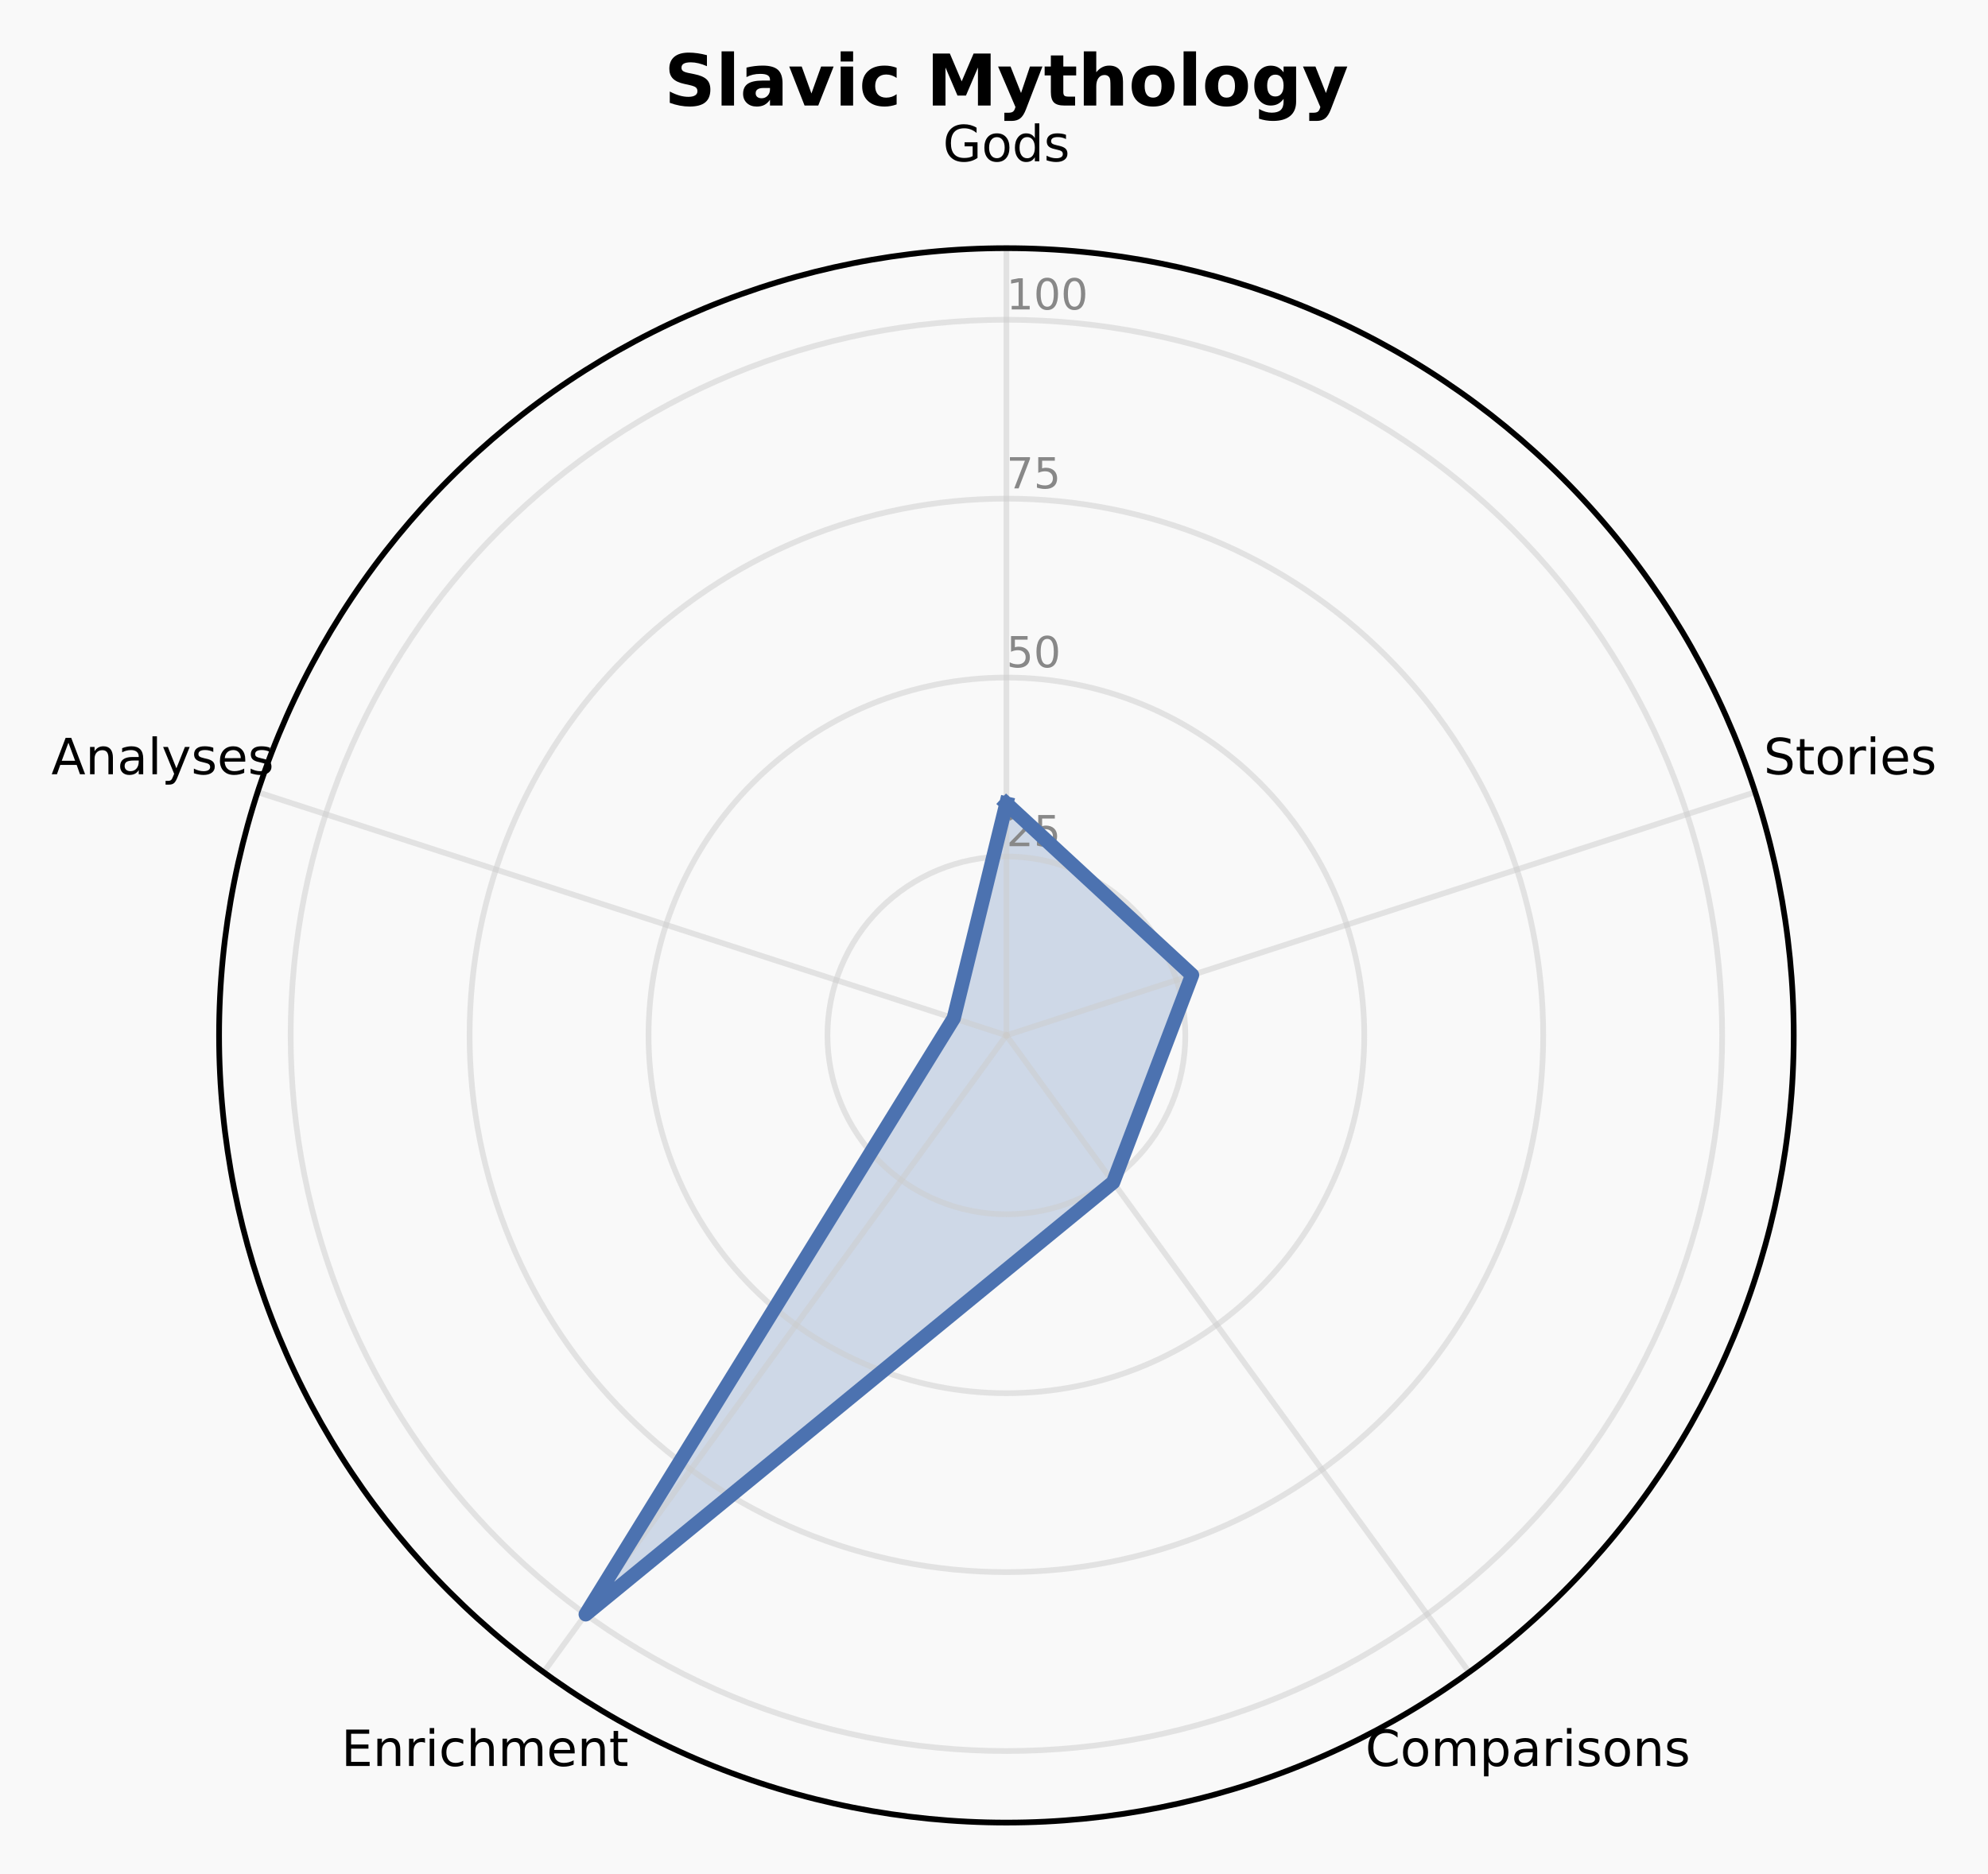
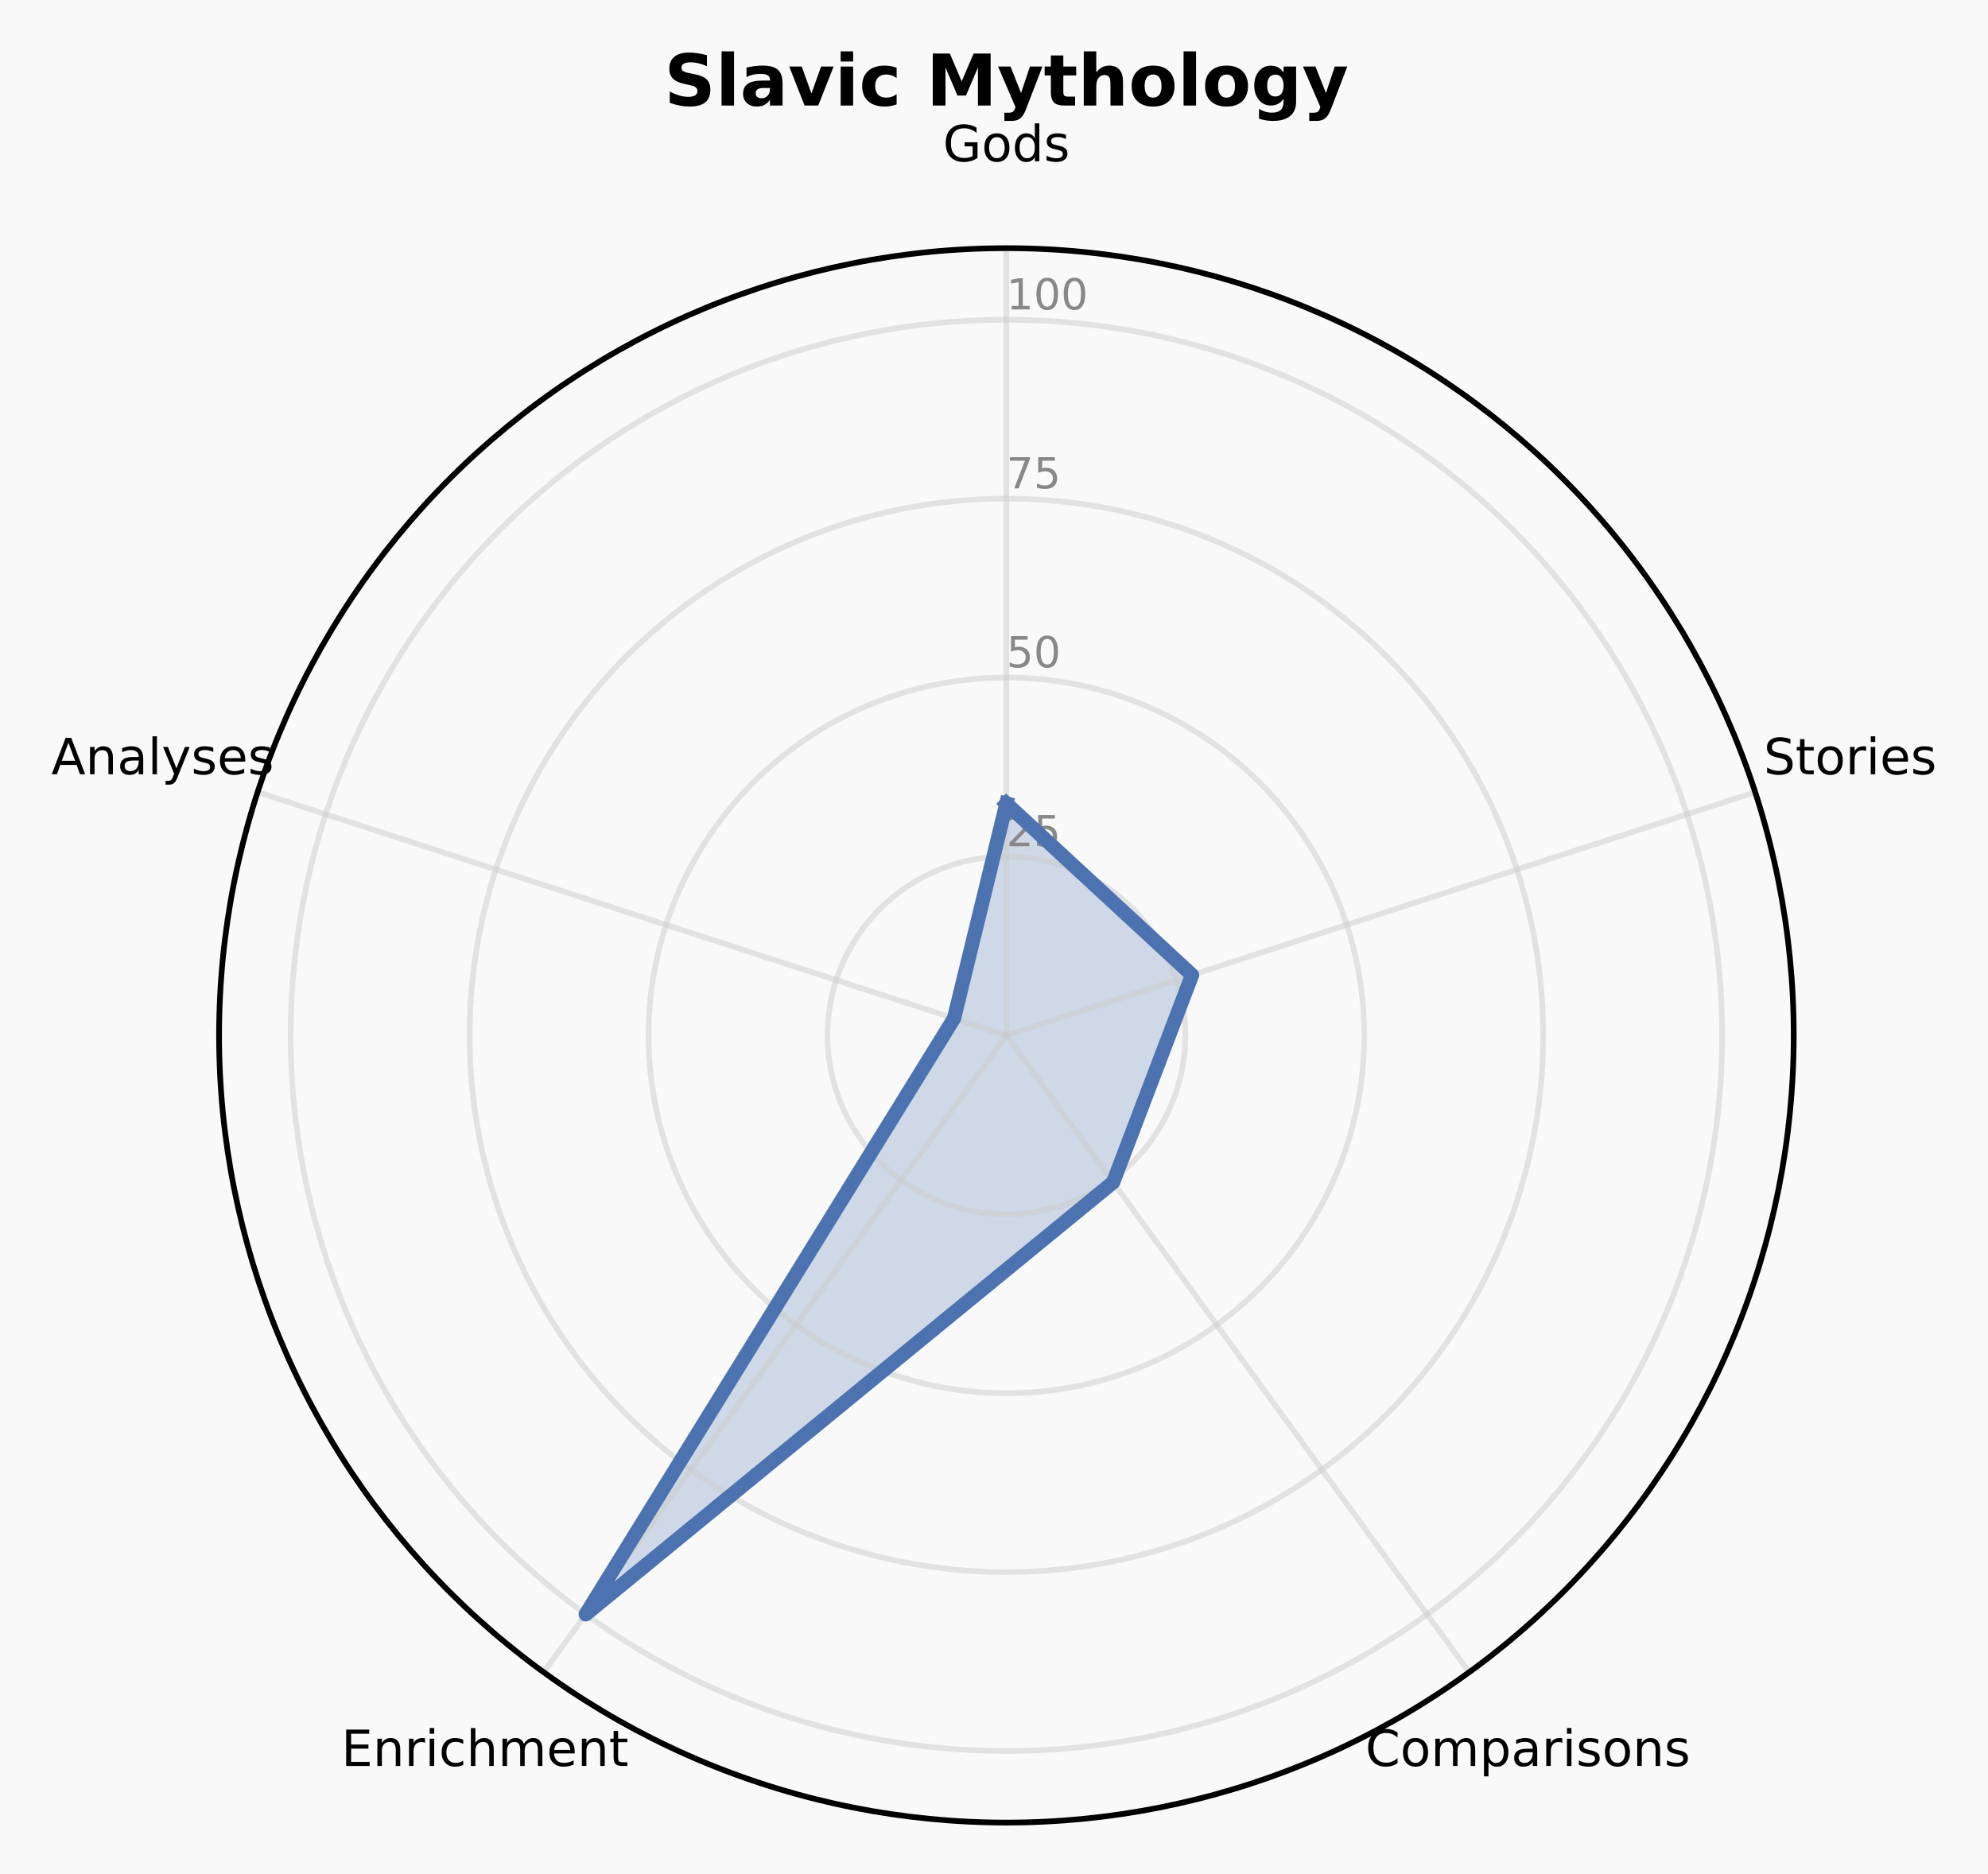
<svg xmlns="http://www.w3.org/2000/svg" xmlns:xlink="http://www.w3.org/1999/xlink" width="278.709pt" height="262.758pt" viewBox="0 0 278.709 262.758" version="1.1">
  <defs>
    <style type="text/css">*{stroke-linejoin: round; stroke-linecap: butt}</style>
  </defs>
  <g id="figure_1">
    <g id="patch_1">
      <path d="M 0 262.758  L 278.709 262.758  L 278.709 0  L 0 0  z " style="fill: #f9f9f9" />
    </g>
    <g id="axes_1">
      <g id="patch_2">
        <path d="M 251.473 145.178  C 251.473 130.683 248.618 116.329 243.071 102.938  C 237.524 89.546 229.393 77.377 219.143 67.128  C 208.894 56.878 196.725 48.748 183.334 43.201  C 169.942 37.654 155.588 34.798 141.093 34.798  C 126.598 34.798 112.244 37.654 98.853 43.201  C 85.461 48.748 73.293 56.878 63.043 67.128  C 52.794 77.377 44.663 89.546 39.116 102.938  C 33.569 116.329 30.714 130.683 30.714 145.178  C 30.714 159.673 33.569 174.027 39.116 187.418  C 44.663 200.81 52.794 212.979 63.043 223.228  C 73.293 233.478 85.461 241.609 98.853 247.155  C 112.244 252.702 126.598 255.558 141.093 255.558  C 155.588 255.558 169.942 252.702 183.334 247.155  C 196.725 241.609 208.894 233.478 219.143 223.228  C 229.393 212.979 237.524 200.81 243.071 187.418  C 248.618 174.027 251.473 159.673 251.473 145.178  M 141.093 145.178  C 141.093 145.178 141.093 145.178 141.093 145.178  C 141.093 145.178 141.093 145.178 141.093 145.178  C 141.093 145.178 141.093 145.178 141.093 145.178  C 141.093 145.178 141.093 145.178 141.093 145.178  C 141.093 145.178 141.093 145.178 141.093 145.178  C 141.093 145.178 141.093 145.178 141.093 145.178  C 141.093 145.178 141.093 145.178 141.093 145.178  C 141.093 145.178 141.093 145.178 141.093 145.178  C 141.093 145.178 141.093 145.178 141.093 145.178  C 141.093 145.178 141.093 145.178 141.093 145.178  C 141.093 145.178 141.093 145.178 141.093 145.178  C 141.093 145.178 141.093 145.178 141.093 145.178  C 141.093 145.178 141.093 145.178 141.093 145.178  C 141.093 145.178 141.093 145.178 141.093 145.178  C 141.093 145.178 141.093 145.178 141.093 145.178  C 141.093 145.178 141.093 145.178 141.093 145.178  z " style="fill: #f9f9f9" />
      </g>
      <g id="patch_3">
-         <path d="M 141.093 112.672  L 167.121 136.721  L 156.059 165.776  L 82.112 226.359  L 133.712 142.78  z " clip-path="url(#p4e6b3a378a)" style="fill: #4c72b0; opacity: 0.25; stroke: #4c72b0; stroke-linejoin: miter" />
+         <path d="M 141.093 112.672  L 167.121 136.721  L 156.059 165.776  L 82.112 226.359  L 133.752 142.793  z " clip-path="url(#p9e4ad5e455)" style="fill: #4c72b0; opacity: 0.25; stroke: #4c72b0; stroke-linejoin: miter" />
      </g>
      <g id="matplotlib.axis_1">
        <g id="xtick_1">
          <g id="line2d_1">
-             <path d="M 141.093 145.178  L 141.093 34.798  " clip-path="url(#p4e6b3a378a)" style="fill: none; stroke: #cccccc; stroke-opacity: 0.5; stroke-width: 0.8; stroke-linecap: square" />
+             <path d="M 141.093 145.178  L 141.093 34.798  " clip-path="url(#p9e4ad5e455)" style="fill: none; stroke: #cccccc; stroke-opacity: 0.5; stroke-width: 0.8; stroke-linecap: square" />
          </g>
          <g id="text_1">
            <g transform="translate(132.1945 22.61707) scale(0.07 -0.07)">
              <defs>
                <path id="DejaVuSans-2a" d="M 3809 666  L 3809 1919  L 2778 1919  L 2778 2438  L 4434 2438  L 4434 434  Q 4069 175 3628 42  Q 3188 -91 2688 -91  Q 1594 -91 976 548  Q 359 1188 359 2328  Q 359 3472 976 4111  Q 1594 4750 2688 4750  Q 3144 4750 3555 4637  Q 3966 4525 4313 4306  L 4313 3634  Q 3963 3931 3569 4081  Q 3175 4231 2741 4231  Q 1884 4231 1454 3753  Q 1025 3275 1025 2328  Q 1025 1384 1454 906  Q 1884 428 2741 428  Q 3075 428 3337 486  Q 3600 544 3809 666  z " transform="scale(0.015625)" />
                <path id="DejaVuSans-52" d="M 1959 3097  Q 1497 3097 1228 2736  Q 959 2375 959 1747  Q 959 1119 1226 758  Q 1494 397 1959 397  Q 2419 397 2687 759  Q 2956 1122 2956 1747  Q 2956 2369 2687 2733  Q 2419 3097 1959 3097  z M 1959 3584  Q 2709 3584 3137 3096  Q 3566 2609 3566 1747  Q 3566 888 3137 398  Q 2709 -91 1959 -91  Q 1206 -91 779 398  Q 353 888 353 1747  Q 353 2609 779 3096  Q 1206 3584 1959 3584  z " transform="scale(0.015625)" />
                <path id="DejaVuSans-47" d="M 2906 2969  L 2906 4863  L 3481 4863  L 3481 0  L 2906 0  L 2906 525  Q 2725 213 2448 61  Q 2172 -91 1784 -91  Q 1150 -91 751 415  Q 353 922 353 1747  Q 353 2572 751 3078  Q 1150 3584 1784 3584  Q 2172 3584 2448 3432  Q 2725 3281 2906 2969  z M 947 1747  Q 947 1113 1208 752  Q 1469 391 1925 391  Q 2381 391 2643 752  Q 2906 1113 2906 1747  Q 2906 2381 2643 2742  Q 2381 3103 1925 3103  Q 1469 3103 1208 2742  Q 947 2381 947 1747  z " transform="scale(0.015625)" />
                <path id="DejaVuSans-56" d="M 2834 3397  L 2834 2853  Q 2591 2978 2328 3040  Q 2066 3103 1784 3103  Q 1356 3103 1142 2972  Q 928 2841 928 2578  Q 928 2378 1081 2264  Q 1234 2150 1697 2047  L 1894 2003  Q 2506 1872 2764 1633  Q 3022 1394 3022 966  Q 3022 478 2636 193  Q 2250 -91 1575 -91  Q 1294 -91 989 -36  Q 684 19 347 128  L 347 722  Q 666 556 975 473  Q 1284 391 1588 391  Q 1994 391 2212 530  Q 2431 669 2431 922  Q 2431 1156 2273 1281  Q 2116 1406 1581 1522  L 1381 1569  Q 847 1681 609 1914  Q 372 2147 372 2553  Q 372 3047 722 3315  Q 1072 3584 1716 3584  Q 2034 3584 2315 3537  Q 2597 3491 2834 3397  z " transform="scale(0.015625)" />
              </defs>
              <use xlink:href="#DejaVuSans-2a" />
              <use xlink:href="#DejaVuSans-52" transform="translate(77.48438 0)" />
              <use xlink:href="#DejaVuSans-47" transform="translate(138.6719 0)" />
              <use xlink:href="#DejaVuSans-56" transform="translate(202.1562 0)" />
            </g>
          </g>
        </g>
        <g id="xtick_2">
          <g id="line2d_2">
-             <path d="M 141.093 145.178  L 246.07 111.069  " clip-path="url(#p4e6b3a378a)" style="fill: none; stroke: #cccccc; stroke-opacity: 0.5; stroke-width: 0.8; stroke-linecap: square" />
+             <path d="M 141.093 145.178  L 246.07 111.069  " clip-path="url(#p9e4ad5e455)" style="fill: none; stroke: #cccccc; stroke-opacity: 0.5; stroke-width: 0.8; stroke-linecap: square" />
          </g>
          <g id="text_2">
            <g transform="translate(247.2616 108.5613) scale(0.07 -0.07)">
              <defs>
                <path id="DejaVuSans-36" d="M 3425 4513  L 3425 3897  Q 3066 4069 2747 4153  Q 2428 4238 2131 4238  Q 1616 4238 1336 4038  Q 1056 3838 1056 3469  Q 1056 3159 1242 3001  Q 1428 2844 1947 2747  L 2328 2669  Q 3034 2534 3370 2195  Q 3706 1856 3706 1288  Q 3706 609 3251 259  Q 2797 -91 1919 -91  Q 1588 -91 1214 -16  Q 841 59 441 206  L 441 856  Q 825 641 1194 531  Q 1563 422 1919 422  Q 2459 422 2753 634  Q 3047 847 3047 1241  Q 3047 1584 2836 1778  Q 2625 1972 2144 2069  L 1759 2144  Q 1053 2284 737 2584  Q 422 2884 422 3419  Q 422 4038 858 4394  Q 1294 4750 2059 4750  Q 2388 4750 2728 4690  Q 3069 4631 3425 4513  z " transform="scale(0.015625)" />
                <path id="DejaVuSans-57" d="M 1172 4494  L 1172 3500  L 2356 3500  L 2356 3053  L 1172 3053  L 1172 1153  Q 1172 725 1289 603  Q 1406 481 1766 481  L 2356 481  L 2356 0  L 1766 0  Q 1100 0 847 248  Q 594 497 594 1153  L 594 3053  L 172 3053  L 172 3500  L 594 3500  L 594 4494  L 1172 4494  z " transform="scale(0.015625)" />
                <path id="DejaVuSans-55" d="M 2631 2963  Q 2534 3019 2420 3045  Q 2306 3072 2169 3072  Q 1681 3072 1420 2755  Q 1159 2438 1159 1844  L 1159 0  L 581 0  L 581 3500  L 1159 3500  L 1159 2956  Q 1341 3275 1631 3429  Q 1922 3584 2338 3584  Q 2397 3584 2469 3576  Q 2541 3569 2628 3553  L 2631 2963  z " transform="scale(0.015625)" />
                <path id="DejaVuSans-4c" d="M 603 3500  L 1178 3500  L 1178 0  L 603 0  L 603 3500  z M 603 4863  L 1178 4863  L 1178 4134  L 603 4134  L 603 4863  z " transform="scale(0.015625)" />
                <path id="DejaVuSans-48" d="M 3597 1894  L 3597 1613  L 953 1613  Q 991 1019 1311 708  Q 1631 397 2203 397  Q 2534 397 2845 478  Q 3156 559 3463 722  L 3463 178  Q 3153 47 2828 -22  Q 2503 -91 2169 -91  Q 1331 -91 842 396  Q 353 884 353 1716  Q 353 2575 817 3079  Q 1281 3584 2069 3584  Q 2775 3584 3186 3129  Q 3597 2675 3597 1894  z M 3022 2063  Q 3016 2534 2758 2815  Q 2500 3097 2075 3097  Q 1594 3097 1305 2825  Q 1016 2553 972 2059  L 3022 2063  z " transform="scale(0.015625)" />
              </defs>
              <use xlink:href="#DejaVuSans-36" />
              <use xlink:href="#DejaVuSans-57" transform="translate(63.48438 0)" />
              <use xlink:href="#DejaVuSans-52" transform="translate(102.6875 0)" />
              <use xlink:href="#DejaVuSans-55" transform="translate(163.875 0)" />
              <use xlink:href="#DejaVuSans-4c" transform="translate(204.9844 0)" />
              <use xlink:href="#DejaVuSans-48" transform="translate(232.7656 0)" />
              <use xlink:href="#DejaVuSans-56" transform="translate(294.2969 0)" />
            </g>
          </g>
        </g>
        <g id="xtick_3">
          <g id="line2d_3">
-             <path d="M 141.093 145.178  L 205.973 234.477  " clip-path="url(#p4e6b3a378a)" style="fill: none; stroke: #cccccc; stroke-opacity: 0.5; stroke-width: 0.8; stroke-linecap: square" />
+             <path d="M 141.093 145.178  L 205.973 234.477  " clip-path="url(#p9e4ad5e455)" style="fill: none; stroke: #cccccc; stroke-opacity: 0.5; stroke-width: 0.8; stroke-linecap: square" />
          </g>
          <g id="text_3">
            <g transform="translate(191.4228 247.6219) scale(0.07 -0.07)">
              <defs>
                <path id="DejaVuSans-26" d="M 4122 4306  L 4122 3641  Q 3803 3938 3442 4084  Q 3081 4231 2675 4231  Q 1875 4231 1450 3742  Q 1025 3253 1025 2328  Q 1025 1406 1450 917  Q 1875 428 2675 428  Q 3081 428 3442 575  Q 3803 722 4122 1019  L 4122 359  Q 3791 134 3420 21  Q 3050 -91 2638 -91  Q 1578 -91 968 557  Q 359 1206 359 2328  Q 359 3453 968 4101  Q 1578 4750 2638 4750  Q 3056 4750 3426 4639  Q 3797 4528 4122 4306  z " transform="scale(0.015625)" />
                <path id="DejaVuSans-50" d="M 3328 2828  Q 3544 3216 3844 3400  Q 4144 3584 4550 3584  Q 5097 3584 5394 3201  Q 5691 2819 5691 2113  L 5691 0  L 5113 0  L 5113 2094  Q 5113 2597 4934 2840  Q 4756 3084 4391 3084  Q 3944 3084 3684 2787  Q 3425 2491 3425 1978  L 3425 0  L 2847 0  L 2847 2094  Q 2847 2600 2669 2842  Q 2491 3084 2119 3084  Q 1678 3084 1418 2786  Q 1159 2488 1159 1978  L 1159 0  L 581 0  L 581 3500  L 1159 3500  L 1159 2956  Q 1356 3278 1631 3431  Q 1906 3584 2284 3584  Q 2666 3584 2933 3390  Q 3200 3197 3328 2828  z " transform="scale(0.015625)" />
                <path id="DejaVuSans-53" d="M 1159 525  L 1159 -1331  L 581 -1331  L 581 3500  L 1159 3500  L 1159 2969  Q 1341 3281 1617 3432  Q 1894 3584 2278 3584  Q 2916 3584 3314 3078  Q 3713 2572 3713 1747  Q 3713 922 3314 415  Q 2916 -91 2278 -91  Q 1894 -91 1617 61  Q 1341 213 1159 525  z M 3116 1747  Q 3116 2381 2855 2742  Q 2594 3103 2138 3103  Q 1681 3103 1420 2742  Q 1159 2381 1159 1747  Q 1159 1113 1420 752  Q 1681 391 2138 391  Q 2594 391 2855 752  Q 3116 1113 3116 1747  z " transform="scale(0.015625)" />
                <path id="DejaVuSans-44" d="M 2194 1759  Q 1497 1759 1228 1600  Q 959 1441 959 1056  Q 959 750 1161 570  Q 1363 391 1709 391  Q 2188 391 2477 730  Q 2766 1069 2766 1631  L 2766 1759  L 2194 1759  z M 3341 1997  L 3341 0  L 2766 0  L 2766 531  Q 2569 213 2275 61  Q 1981 -91 1556 -91  Q 1019 -91 701 211  Q 384 513 384 1019  Q 384 1609 779 1909  Q 1175 2209 1959 2209  L 2766 2209  L 2766 2266  Q 2766 2663 2505 2880  Q 2244 3097 1772 3097  Q 1472 3097 1187 3025  Q 903 2953 641 2809  L 641 3341  Q 956 3463 1253 3523  Q 1550 3584 1831 3584  Q 2591 3584 2966 3190  Q 3341 2797 3341 1997  z " transform="scale(0.015625)" />
                <path id="DejaVuSans-51" d="M 3513 2113  L 3513 0  L 2938 0  L 2938 2094  Q 2938 2591 2744 2837  Q 2550 3084 2163 3084  Q 1697 3084 1428 2787  Q 1159 2491 1159 1978  L 1159 0  L 581 0  L 581 3500  L 1159 3500  L 1159 2956  Q 1366 3272 1645 3428  Q 1925 3584 2291 3584  Q 2894 3584 3203 3211  Q 3513 2838 3513 2113  z " transform="scale(0.015625)" />
              </defs>
              <use xlink:href="#DejaVuSans-26" />
              <use xlink:href="#DejaVuSans-52" transform="translate(69.82812 0)" />
              <use xlink:href="#DejaVuSans-50" transform="translate(131.0156 0)" />
              <use xlink:href="#DejaVuSans-53" transform="translate(228.4219 0)" />
              <use xlink:href="#DejaVuSans-44" transform="translate(291.9062 0)" />
              <use xlink:href="#DejaVuSans-55" transform="translate(353.1875 0)" />
              <use xlink:href="#DejaVuSans-4c" transform="translate(394.2969 0)" />
              <use xlink:href="#DejaVuSans-56" transform="translate(422.0781 0)" />
              <use xlink:href="#DejaVuSans-52" transform="translate(474.1719 0)" />
              <use xlink:href="#DejaVuSans-51" transform="translate(535.3594 0)" />
              <use xlink:href="#DejaVuSans-56" transform="translate(598.7344 0)" />
            </g>
          </g>
        </g>
        <g id="xtick_4">
          <g id="line2d_4">
-             <path d="M 141.093 145.178  L 76.214 234.477  " clip-path="url(#p4e6b3a378a)" style="fill: none; stroke: #cccccc; stroke-opacity: 0.5; stroke-width: 0.8; stroke-linecap: square" />
+             <path d="M 141.093 145.178  L 76.214 234.477  " clip-path="url(#p9e4ad5e455)" style="fill: none; stroke: #cccccc; stroke-opacity: 0.5; stroke-width: 0.8; stroke-linecap: square" />
          </g>
          <g id="text_4">
            <g transform="translate(47.8483 247.6219) scale(0.07 -0.07)">
              <defs>
                <path id="DejaVuSans-28" d="M 628 4666  L 3578 4666  L 3578 4134  L 1259 4134  L 1259 2753  L 3481 2753  L 3481 2222  L 1259 2222  L 1259 531  L 3634 531  L 3634 0  L 628 0  L 628 4666  z " transform="scale(0.015625)" />
                <path id="DejaVuSans-46" d="M 3122 3366  L 3122 2828  Q 2878 2963 2633 3030  Q 2388 3097 2138 3097  Q 1578 3097 1268 2742  Q 959 2388 959 1747  Q 959 1106 1268 751  Q 1578 397 2138 397  Q 2388 397 2633 464  Q 2878 531 3122 666  L 3122 134  Q 2881 22 2623 -34  Q 2366 -91 2075 -91  Q 1284 -91 818 406  Q 353 903 353 1747  Q 353 2603 823 3093  Q 1294 3584 2113 3584  Q 2378 3584 2631 3529  Q 2884 3475 3122 3366  z " transform="scale(0.015625)" />
                <path id="DejaVuSans-4b" d="M 3513 2113  L 3513 0  L 2938 0  L 2938 2094  Q 2938 2591 2744 2837  Q 2550 3084 2163 3084  Q 1697 3084 1428 2787  Q 1159 2491 1159 1978  L 1159 0  L 581 0  L 581 4863  L 1159 4863  L 1159 2956  Q 1366 3272 1645 3428  Q 1925 3584 2291 3584  Q 2894 3584 3203 3211  Q 3513 2838 3513 2113  z " transform="scale(0.015625)" />
              </defs>
              <use xlink:href="#DejaVuSans-28" />
              <use xlink:href="#DejaVuSans-51" transform="translate(63.1875 0)" />
              <use xlink:href="#DejaVuSans-55" transform="translate(126.5625 0)" />
              <use xlink:href="#DejaVuSans-4c" transform="translate(167.6719 0)" />
              <use xlink:href="#DejaVuSans-46" transform="translate(195.4531 0)" />
              <use xlink:href="#DejaVuSans-4b" transform="translate(250.4375 0)" />
              <use xlink:href="#DejaVuSans-50" transform="translate(313.8125 0)" />
              <use xlink:href="#DejaVuSans-48" transform="translate(411.2188 0)" />
              <use xlink:href="#DejaVuSans-51" transform="translate(472.75 0)" />
              <use xlink:href="#DejaVuSans-57" transform="translate(536.125 0)" />
            </g>
          </g>
        </g>
        <g id="xtick_5">
          <g id="line2d_5">
-             <path d="M 141.093 145.178  L 36.116 111.069  " clip-path="url(#p4e6b3a378a)" style="fill: none; stroke: #cccccc; stroke-opacity: 0.5; stroke-width: 0.8; stroke-linecap: square" />
+             <path d="M 141.093 145.178  L 36.116 111.069  " clip-path="url(#p9e4ad5e455)" style="fill: none; stroke: #cccccc; stroke-opacity: 0.5; stroke-width: 0.8; stroke-linecap: square" />
          </g>
          <g id="text_5">
            <g transform="translate(7.2 108.5613) scale(0.07 -0.07)">
              <defs>
                <path id="DejaVuSans-24" d="M 2188 4044  L 1331 1722  L 3047 1722  L 2188 4044  z M 1831 4666  L 2547 4666  L 4325 0  L 3669 0  L 3244 1197  L 1141 1197  L 716 0  L 50 0  L 1831 4666  z " transform="scale(0.015625)" />
                <path id="DejaVuSans-4f" d="M 603 4863  L 1178 4863  L 1178 0  L 603 0  L 603 4863  z " transform="scale(0.015625)" />
                <path id="DejaVuSans-5c" d="M 2059 -325  Q 1816 -950 1584 -1140  Q 1353 -1331 966 -1331  L 506 -1331  L 506 -850  L 844 -850  Q 1081 -850 1212 -737  Q 1344 -625 1503 -206  L 1606 56  L 191 3500  L 800 3500  L 1894 763  L 2988 3500  L 3597 3500  L 2059 -325  z " transform="scale(0.015625)" />
              </defs>
              <use xlink:href="#DejaVuSans-24" />
              <use xlink:href="#DejaVuSans-51" transform="translate(68.40625 0)" />
              <use xlink:href="#DejaVuSans-44" transform="translate(131.7812 0)" />
              <use xlink:href="#DejaVuSans-4f" transform="translate(193.0625 0)" />
              <use xlink:href="#DejaVuSans-5c" transform="translate(220.8438 0)" />
              <use xlink:href="#DejaVuSans-56" transform="translate(280.0312 0)" />
              <use xlink:href="#DejaVuSans-48" transform="translate(332.125 0)" />
              <use xlink:href="#DejaVuSans-56" transform="translate(393.6562 0)" />
            </g>
          </g>
        </g>
      </g>
      <g id="matplotlib.axis_2">
        <g id="ytick_1">
          <g id="line2d_6">
-             <path d="M 141.093 120.092  C 144.388 120.092 147.65 120.741 150.693 122.001  C 153.737 123.262 156.503 125.11 158.832 127.439  C 161.161 129.769 163.009 132.534 164.27 135.578  C 165.531 138.621 166.18 141.884 166.18 145.178  C 166.18 148.472 165.531 151.735 164.27 154.778  C 163.009 157.822 161.161 160.587 158.832 162.917  C 156.503 165.246 153.737 167.094 150.693 168.355  C 147.65 169.615 144.388 170.264 141.093 170.264  C 137.799 170.264 134.537 169.615 131.493 168.355  C 128.45 167.094 125.684 165.246 123.355 162.917  C 121.025 160.587 119.177 157.822 117.917 154.778  C 116.656 151.735 116.007 148.472 116.007 145.178  C 116.007 141.884 116.656 138.621 117.917 135.578  C 119.177 132.534 121.025 129.769 123.355 127.439  C 125.684 125.11 128.45 123.262 131.493 122.001  C 134.537 120.741 137.799 120.092 141.093 120.092  " clip-path="url(#p4e6b3a378a)" style="fill: none; stroke: #cccccc; stroke-opacity: 0.5; stroke-width: 0.8; stroke-linecap: square" />
+             <path d="M 141.093 120.092  C 144.388 120.092 147.65 120.741 150.693 122.001  C 153.737 123.262 156.503 125.11 158.832 127.439  C 161.161 129.769 163.009 132.534 164.27 135.578  C 165.531 138.621 166.18 141.884 166.18 145.178  C 166.18 148.472 165.531 151.735 164.27 154.778  C 163.009 157.822 161.161 160.587 158.832 162.917  C 156.503 165.246 153.737 167.094 150.693 168.355  C 147.65 169.615 144.388 170.264 141.093 170.264  C 137.799 170.264 134.537 169.615 131.493 168.355  C 128.45 167.094 125.684 165.246 123.355 162.917  C 121.025 160.587 119.177 157.822 117.917 154.778  C 116.656 151.735 116.007 148.472 116.007 145.178  C 116.007 141.884 116.656 138.621 117.917 135.578  C 119.177 132.534 121.025 129.769 123.355 127.439  C 125.684 125.11 128.45 123.262 131.493 122.001  C 134.537 120.741 137.799 120.092 141.093 120.092  " clip-path="url(#p9e4ad5e455)" style="fill: none; stroke: #cccccc; stroke-opacity: 0.5; stroke-width: 0.8; stroke-linecap: square" />
          </g>
          <g id="text_6">
            <g style="fill: #888888" transform="translate(141.0933 118.6504) scale(0.06 -0.06)">
              <defs>
                <path id="DejaVuSans-15" d="M 1228 531  L 3431 531  L 3431 0  L 469 0  L 469 531  Q 828 903 1448 1529  Q 2069 2156 2228 2338  Q 2531 2678 2651 2914  Q 2772 3150 2772 3378  Q 2772 3750 2511 3984  Q 2250 4219 1831 4219  Q 1534 4219 1204 4116  Q 875 4013 500 3803  L 500 4441  Q 881 4594 1212 4672  Q 1544 4750 1819 4750  Q 2544 4750 2975 4387  Q 3406 4025 3406 3419  Q 3406 3131 3298 2873  Q 3191 2616 2906 2266  Q 2828 2175 2409 1742  Q 1991 1309 1228 531  z " transform="scale(0.015625)" />
                <path id="DejaVuSans-18" d="M 691 4666  L 3169 4666  L 3169 4134  L 1269 4134  L 1269 2991  Q 1406 3038 1543 3061  Q 1681 3084 1819 3084  Q 2600 3084 3056 2656  Q 3513 2228 3513 1497  Q 3513 744 3044 326  Q 2575 -91 1722 -91  Q 1428 -91 1123 -41  Q 819 9 494 109  L 494 744  Q 775 591 1075 516  Q 1375 441 1709 441  Q 2250 441 2565 725  Q 2881 1009 2881 1497  Q 2881 1984 2565 2268  Q 2250 2553 1709 2553  Q 1456 2553 1204 2497  Q 953 2441 691 2322  L 691 4666  z " transform="scale(0.015625)" />
              </defs>
              <use xlink:href="#DejaVuSans-15" />
              <use xlink:href="#DejaVuSans-18" transform="translate(63.625 0)" />
            </g>
          </g>
        </g>
        <g id="ytick_2">
          <g id="line2d_7">
-             <path d="M 141.093 95.005  C 147.682 95.005 154.206 96.303 160.293 98.825  C 166.381 101.346 171.912 105.042 176.571 109.701  C 181.229 114.36 184.925 119.891 187.447 125.978  C 189.968 132.065 191.266 138.589 191.266 145.178  C 191.266 151.767 189.968 158.291 187.447 164.378  C 184.925 170.465 181.229 175.997 176.571 180.655  C 171.912 185.314 166.381 189.01 160.293 191.531  C 154.206 194.053 147.682 195.351 141.093 195.351  C 134.505 195.351 127.98 194.053 121.893 191.531  C 115.806 189.01 110.275 185.314 105.616 180.655  C 100.957 175.997 97.261 170.465 94.74 164.378  C 92.219 158.291 90.921 151.767 90.921 145.178  C 90.921 138.589 92.219 132.065 94.74 125.978  C 97.261 119.891 100.957 114.36 105.616 109.701  C 110.275 105.042 115.806 101.346 121.893 98.825  C 127.98 96.303 134.505 95.005 141.093 95.005  " clip-path="url(#p4e6b3a378a)" style="fill: none; stroke: #cccccc; stroke-opacity: 0.5; stroke-width: 0.8; stroke-linecap: square" />
+             <path d="M 141.093 95.005  C 147.682 95.005 154.206 96.303 160.293 98.825  C 166.381 101.346 171.912 105.042 176.571 109.701  C 181.229 114.36 184.925 119.891 187.447 125.978  C 189.968 132.065 191.266 138.589 191.266 145.178  C 191.266 151.767 189.968 158.291 187.447 164.378  C 184.925 170.465 181.229 175.997 176.571 180.655  C 171.912 185.314 166.381 189.01 160.293 191.531  C 154.206 194.053 147.682 195.351 141.093 195.351  C 134.505 195.351 127.98 194.053 121.893 191.531  C 115.806 189.01 110.275 185.314 105.616 180.655  C 100.957 175.997 97.261 170.465 94.74 164.378  C 92.219 158.291 90.921 151.767 90.921 145.178  C 90.921 138.589 92.219 132.065 94.74 125.978  C 97.261 119.891 100.957 114.36 105.616 109.701  C 110.275 105.042 115.806 101.346 121.893 98.825  C 127.98 96.303 134.505 95.005 141.093 95.005  " clip-path="url(#p9e4ad5e455)" style="fill: none; stroke: #cccccc; stroke-opacity: 0.5; stroke-width: 0.8; stroke-linecap: square" />
          </g>
          <g id="text_7">
            <g style="fill: #888888" transform="translate(141.0933 93.56408) scale(0.06 -0.06)">
              <defs>
                <path id="DejaVuSans-13" d="M 2034 4250  Q 1547 4250 1301 3770  Q 1056 3291 1056 2328  Q 1056 1369 1301 889  Q 1547 409 2034 409  Q 2525 409 2770 889  Q 3016 1369 3016 2328  Q 3016 3291 2770 3770  Q 2525 4250 2034 4250  z M 2034 4750  Q 2819 4750 3233 4129  Q 3647 3509 3647 2328  Q 3647 1150 3233 529  Q 2819 -91 2034 -91  Q 1250 -91 836 529  Q 422 1150 422 2328  Q 422 3509 836 4129  Q 1250 4750 2034 4750  z " transform="scale(0.015625)" />
              </defs>
              <use xlink:href="#DejaVuSans-18" />
              <use xlink:href="#DejaVuSans-13" transform="translate(63.625 0)" />
            </g>
          </g>
        </g>
        <g id="ytick_3">
          <g id="line2d_8">
-             <path d="M 141.093 69.919  C 150.976 69.919 160.763 71.866 169.894 75.648  C 179.024 79.43 187.321 84.974 194.309 91.962  C 201.298 98.95 206.841 107.247 210.623 116.378  C 214.405 125.508 216.352 135.295 216.352 145.178  C 216.352 155.061 214.405 164.848 210.623 173.978  C 206.841 183.109 201.298 191.406 194.309 198.394  C 187.321 205.382 179.024 210.926 169.894 214.708  C 160.763 218.49 150.976 220.437 141.093 220.437  C 131.21 220.437 121.424 218.49 112.293 214.708  C 103.162 210.926 94.866 205.382 87.877 198.394  C 80.889 191.406 75.345 183.109 71.563 173.978  C 67.781 164.848 65.834 155.061 65.834 145.178  C 65.834 135.295 67.781 125.508 71.563 116.378  C 75.345 107.247 80.889 98.95 87.877 91.962  C 94.866 84.974 103.162 79.43 112.293 75.648  C 121.424 71.866 131.21 69.919 141.093 69.919  " clip-path="url(#p4e6b3a378a)" style="fill: none; stroke: #cccccc; stroke-opacity: 0.5; stroke-width: 0.8; stroke-linecap: square" />
+             <path d="M 141.093 69.919  C 150.976 69.919 160.763 71.866 169.894 75.648  C 179.024 79.43 187.321 84.974 194.309 91.962  C 201.298 98.95 206.841 107.247 210.623 116.378  C 214.405 125.508 216.352 135.295 216.352 145.178  C 216.352 155.061 214.405 164.848 210.623 173.978  C 206.841 183.109 201.298 191.406 194.309 198.394  C 187.321 205.382 179.024 210.926 169.894 214.708  C 160.763 218.49 150.976 220.437 141.093 220.437  C 131.21 220.437 121.424 218.49 112.293 214.708  C 103.162 210.926 94.866 205.382 87.877 198.394  C 80.889 191.406 75.345 183.109 71.563 173.978  C 67.781 164.848 65.834 155.061 65.834 145.178  C 65.834 135.295 67.781 125.508 71.563 116.378  C 75.345 107.247 80.889 98.95 87.877 91.962  C 94.866 84.974 103.162 79.43 112.293 75.648  C 121.424 71.866 131.21 69.919 141.093 69.919  " clip-path="url(#p9e4ad5e455)" style="fill: none; stroke: #cccccc; stroke-opacity: 0.5; stroke-width: 0.8; stroke-linecap: square" />
          </g>
          <g id="text_8">
            <g style="fill: #888888" transform="translate(141.0933 68.47781) scale(0.06 -0.06)">
              <defs>
                <path id="DejaVuSans-1a" d="M 525 4666  L 3525 4666  L 3525 4397  L 1831 0  L 1172 0  L 2766 4134  L 525 4134  L 525 4666  z " transform="scale(0.015625)" />
              </defs>
              <use xlink:href="#DejaVuSans-1a" />
              <use xlink:href="#DejaVuSans-18" transform="translate(63.625 0)" />
            </g>
          </g>
        </g>
        <g id="ytick_4">
          <g id="line2d_9">
-             <path d="M 141.093 44.833  C 154.27 44.833 167.32 47.429 179.494 52.471  C 191.668 57.514 202.73 64.906 212.048 74.223  C 221.366 83.541 228.757 94.603 233.8 106.778  C 238.843 118.952 241.438 132.001 241.438 145.178  C 241.438 158.355 238.843 171.404 233.8 183.578  C 228.757 195.753 221.366 206.815 212.048 216.133  C 202.73 225.45 191.668 232.842 179.494 237.885  C 167.32 242.927 154.27 245.523 141.093 245.523  C 127.916 245.523 114.867 242.927 102.693 237.885  C 90.519 232.842 79.456 225.45 70.139 216.133  C 60.821 206.815 53.429 195.753 48.387 183.578  C 43.344 171.404 40.748 158.355 40.748 145.178  C 40.748 132.001 43.344 118.952 48.387 106.778  C 53.429 94.603 60.821 83.541 70.139 74.223  C 79.456 64.906 90.519 57.514 102.693 52.471  C 114.867 47.429 127.916 44.833 141.093 44.833  " clip-path="url(#p4e6b3a378a)" style="fill: none; stroke: #cccccc; stroke-opacity: 0.5; stroke-width: 0.8; stroke-linecap: square" />
+             <path d="M 141.093 44.833  C 154.27 44.833 167.32 47.429 179.494 52.471  C 191.668 57.514 202.73 64.906 212.048 74.223  C 221.366 83.541 228.757 94.603 233.8 106.778  C 238.843 118.952 241.438 132.001 241.438 145.178  C 241.438 158.355 238.843 171.404 233.8 183.578  C 228.757 195.753 221.366 206.815 212.048 216.133  C 202.73 225.45 191.668 232.842 179.494 237.885  C 167.32 242.927 154.27 245.523 141.093 245.523  C 127.916 245.523 114.867 242.927 102.693 237.885  C 90.519 232.842 79.456 225.45 70.139 216.133  C 60.821 206.815 53.429 195.753 48.387 183.578  C 43.344 171.404 40.748 158.355 40.748 145.178  C 40.748 132.001 43.344 118.952 48.387 106.778  C 53.429 94.603 60.821 83.541 70.139 74.223  C 79.456 64.906 90.519 57.514 102.693 52.471  C 114.867 47.429 127.916 44.833 141.093 44.833  " clip-path="url(#p9e4ad5e455)" style="fill: none; stroke: #cccccc; stroke-opacity: 0.5; stroke-width: 0.8; stroke-linecap: square" />
          </g>
          <g id="text_9">
            <g style="fill: #888888" transform="translate(141.0933 43.39154) scale(0.06 -0.06)">
              <defs>
                <path id="DejaVuSans-14" d="M 794 531  L 1825 531  L 1825 4091  L 703 3866  L 703 4441  L 1819 4666  L 2450 4666  L 2450 531  L 3481 531  L 3481 0  L 794 0  L 794 531  z " transform="scale(0.015625)" />
              </defs>
              <use xlink:href="#DejaVuSans-14" />
              <use xlink:href="#DejaVuSans-13" transform="translate(63.625 0)" />
              <use xlink:href="#DejaVuSans-13" transform="translate(127.25 0)" />
            </g>
          </g>
        </g>
      </g>
      <g id="line2d_10">
-         <path d="M 141.093 112.672  L 167.121 136.721  L 156.059 165.776  L 82.112 226.359  L 133.712 142.78  L 141.093 112.672  " clip-path="url(#p4e6b3a378a)" style="fill: none; stroke: #4c72b0; stroke-width: 2; stroke-linecap: square" />
+         <path d="M 141.093 112.672  L 167.121 136.721  L 156.059 165.776  L 82.112 226.359  L 133.752 142.793  L 141.093 112.672  " clip-path="url(#p9e4ad5e455)" style="fill: none; stroke: #4c72b0; stroke-width: 2; stroke-linecap: square" />
      </g>
      <g id="patch_4">
        <path d="M 141.093 34.798  C 126.598 34.798 112.244 37.654 98.853 43.201  C 85.461 48.748 73.293 56.878 63.043 67.128  C 52.794 77.377 44.663 89.546 39.116 102.938  C 33.569 116.329 30.714 130.683 30.714 145.178  C 30.714 159.673 33.569 174.027 39.116 187.418  C 44.663 200.81 52.794 212.979 63.043 223.228  C 73.293 233.478 85.461 241.609 98.853 247.155  C 112.244 252.702 126.598 255.558 141.093 255.558  C 155.588 255.558 169.942 252.702 183.334 247.155  C 196.725 241.609 208.894 233.478 219.143 223.228  C 229.393 212.979 237.524 200.81 243.071 187.418  C 248.618 174.027 251.473 159.673 251.473 145.178  C 251.473 130.683 248.618 116.329 243.071 102.938  C 237.524 89.546 229.393 77.377 219.143 67.128  C 208.894 56.878 196.725 48.748 183.334 43.201  C 169.942 37.654 155.588 34.798 141.093 34.798  " style="fill: none; stroke: #000000; stroke-width: 0.8; stroke-linejoin: miter; stroke-linecap: square" />
      </g>
      <g id="text_10">
        <g transform="translate(93.11905 14.79844) scale(0.1 -0.1)">
          <defs>
            <path id="DejaVuSans-Bold-36" d="M 3834 4519  L 3834 3531  Q 3450 3703 3084 3790  Q 2719 3878 2394 3878  Q 1963 3878 1756 3759  Q 1550 3641 1550 3391  Q 1550 3203 1689 3098  Q 1828 2994 2194 2919  L 2706 2816  Q 3484 2659 3812 2340  Q 4141 2022 4141 1434  Q 4141 663 3683 286  Q 3225 -91 2284 -91  Q 1841 -91 1394 -6  Q 947 78 500 244  L 500 1259  Q 947 1022 1364 901  Q 1781 781 2169 781  Q 2563 781 2772 912  Q 2981 1044 2981 1288  Q 2981 1506 2839 1625  Q 2697 1744 2272 1838  L 1806 1941  Q 1106 2091 782 2419  Q 459 2747 459 3303  Q 459 4000 909 4375  Q 1359 4750 2203 4750  Q 2588 4750 2994 4692  Q 3400 4634 3834 4519  z " transform="scale(0.015625)" />
            <path id="DejaVuSans-Bold-4f" d="M 538 4863  L 1656 4863  L 1656 0  L 538 0  L 538 4863  z " transform="scale(0.015625)" />
            <path id="DejaVuSans-Bold-44" d="M 2106 1575  Q 1756 1575 1579 1456  Q 1403 1338 1403 1106  Q 1403 894 1545 773  Q 1688 653 1941 653  Q 2256 653 2472 879  Q 2688 1106 2688 1447  L 2688 1575  L 2106 1575  z M 3816 1997  L 3816 0  L 2688 0  L 2688 519  Q 2463 200 2181 54  Q 1900 -91 1497 -91  Q 953 -91 614 226  Q 275 544 275 1050  Q 275 1666 698 1953  Q 1122 2241 2028 2241  L 2688 2241  L 2688 2328  Q 2688 2594 2478 2717  Q 2269 2841 1825 2841  Q 1466 2841 1156 2769  Q 847 2697 581 2553  L 581 3406  Q 941 3494 1303 3539  Q 1666 3584 2028 3584  Q 2975 3584 3395 3211  Q 3816 2838 3816 1997  z " transform="scale(0.015625)" />
            <path id="DejaVuSans-Bold-59" d="M 97 3500  L 1216 3500  L 2088 1081  L 2956 3500  L 4078 3500  L 2700 0  L 1472 0  L 97 3500  z " transform="scale(0.015625)" />
            <path id="DejaVuSans-Bold-4c" d="M 538 3500  L 1656 3500  L 1656 0  L 538 0  L 538 3500  z M 538 4863  L 1656 4863  L 1656 3950  L 538 3950  L 538 4863  z " transform="scale(0.015625)" />
            <path id="DejaVuSans-Bold-46" d="M 3366 3391  L 3366 2478  Q 3138 2634 2908 2709  Q 2678 2784 2431 2784  Q 1963 2784 1702 2511  Q 1441 2238 1441 1747  Q 1441 1256 1702 982  Q 1963 709 2431 709  Q 2694 709 2930 787  Q 3166 866 3366 1019  L 3366 103  Q 3103 6 2833 -42  Q 2563 -91 2291 -91  Q 1344 -91 809 395  Q 275 881 275 1747  Q 275 2613 809 3098  Q 1344 3584 2291 3584  Q 2566 3584 2833 3536  Q 3100 3488 3366 3391  z " transform="scale(0.015625)" />
            <path id="DejaVuSans-Bold-3" transform="scale(0.015625)" />
            <path id="DejaVuSans-Bold-30" d="M 588 4666  L 2119 4666  L 3181 2169  L 4250 4666  L 5778 4666  L 5778 0  L 4641 0  L 4641 3413  L 3566 897  L 2803 897  L 1728 3413  L 1728 0  L 588 0  L 588 4666  z " transform="scale(0.015625)" />
            <path id="DejaVuSans-Bold-5c" d="M 78 3500  L 1197 3500  L 2138 1125  L 2938 3500  L 4056 3500  L 2584 -331  Q 2363 -916 2067 -1148  Q 1772 -1381 1288 -1381  L 641 -1381  L 641 -647  L 991 -647  Q 1275 -647 1404 -556  Q 1534 -466 1606 -231  L 1638 -134  L 78 3500  z " transform="scale(0.015625)" />
            <path id="DejaVuSans-Bold-57" d="M 1759 4494  L 1759 3500  L 2913 3500  L 2913 2700  L 1759 2700  L 1759 1216  Q 1759 972 1856 886  Q 1953 800 2241 800  L 2816 800  L 2816 0  L 1856 0  Q 1194 0 917 276  Q 641 553 641 1216  L 641 2700  L 84 2700  L 84 3500  L 641 3500  L 641 4494  L 1759 4494  z " transform="scale(0.015625)" />
            <path id="DejaVuSans-Bold-4b" d="M 4056 2131  L 4056 0  L 2931 0  L 2931 347  L 2931 1625  Q 2931 2084 2911 2256  Q 2891 2428 2841 2509  Q 2775 2619 2662 2680  Q 2550 2741 2406 2741  Q 2056 2741 1856 2470  Q 1656 2200 1656 1722  L 1656 0  L 538 0  L 538 4863  L 1656 4863  L 1656 2988  Q 1909 3294 2193 3439  Q 2478 3584 2822 3584  Q 3428 3584 3742 3212  Q 4056 2841 4056 2131  z " transform="scale(0.015625)" />
            <path id="DejaVuSans-Bold-52" d="M 2203 2784  Q 1831 2784 1636 2517  Q 1441 2250 1441 1747  Q 1441 1244 1636 976  Q 1831 709 2203 709  Q 2569 709 2762 976  Q 2956 1244 2956 1747  Q 2956 2250 2762 2517  Q 2569 2784 2203 2784  z M 2203 3584  Q 3106 3584 3614 3096  Q 4122 2609 4122 1747  Q 4122 884 3614 396  Q 3106 -91 2203 -91  Q 1297 -91 786 396  Q 275 884 275 1747  Q 275 2609 786 3096  Q 1297 3584 2203 3584  z " transform="scale(0.015625)" />
            <path id="DejaVuSans-Bold-4a" d="M 2919 594  Q 2688 288 2409 144  Q 2131 0 1766 0  Q 1125 0 706 504  Q 288 1009 288 1791  Q 288 2575 706 3076  Q 1125 3578 1766 3578  Q 2131 3578 2409 3434  Q 2688 3291 2919 2981  L 2919 3500  L 4044 3500  L 4044 353  Q 4044 -491 3511 -936  Q 2978 -1381 1966 -1381  Q 1638 -1381 1331 -1331  Q 1025 -1281 716 -1178  L 716 -306  Q 1009 -475 1290 -558  Q 1572 -641 1856 -641  Q 2406 -641 2662 -400  Q 2919 -159 2919 353  L 2919 594  z M 2181 2772  Q 1834 2772 1640 2515  Q 1447 2259 1447 1791  Q 1447 1309 1634 1061  Q 1822 813 2181 813  Q 2531 813 2725 1069  Q 2919 1325 2919 1791  Q 2919 2259 2725 2515  Q 2531 2772 2181 2772  z " transform="scale(0.015625)" />
          </defs>
          <use xlink:href="#DejaVuSans-Bold-36" />
          <use xlink:href="#DejaVuSans-Bold-4f" transform="translate(72.01562 0)" />
          <use xlink:href="#DejaVuSans-Bold-44" transform="translate(106.2969 0)" />
          <use xlink:href="#DejaVuSans-Bold-59" transform="translate(173.7812 0)" />
          <use xlink:href="#DejaVuSans-Bold-4c" transform="translate(238.9688 0)" />
          <use xlink:href="#DejaVuSans-Bold-46" transform="translate(273.25 0)" />
          <use xlink:href="#DejaVuSans-Bold-3" transform="translate(332.5312 0)" />
          <use xlink:href="#DejaVuSans-Bold-30" transform="translate(367.3438 0)" />
          <use xlink:href="#DejaVuSans-Bold-5c" transform="translate(466.8594 0)" />
          <use xlink:href="#DejaVuSans-Bold-57" transform="translate(532.0469 0)" />
          <use xlink:href="#DejaVuSans-Bold-4b" transform="translate(579.8438 0)" />
          <use xlink:href="#DejaVuSans-Bold-52" transform="translate(651.0312 0)" />
          <use xlink:href="#DejaVuSans-Bold-4f" transform="translate(719.7344 0)" />
          <use xlink:href="#DejaVuSans-Bold-52" transform="translate(754.0156 0)" />
          <use xlink:href="#DejaVuSans-Bold-4a" transform="translate(822.7188 0)" />
          <use xlink:href="#DejaVuSans-Bold-5c" transform="translate(894.2969 0)" />
        </g>
      </g>
    </g>
  </g>
  <defs>
-     <clipPath id="p4e6b3a378a">
+     <clipPath id="p9e4ad5e455">
      <path d="M 251.473 145.178  C 251.473 130.683 248.618 116.329 243.071 102.938  C 237.524 89.546 229.393 77.377 219.143 67.128  C 208.894 56.878 196.725 48.748 183.334 43.201  C 169.942 37.654 155.588 34.798 141.093 34.798  C 126.598 34.798 112.244 37.654 98.853 43.201  C 85.461 48.748 73.293 56.878 63.043 67.128  C 52.794 77.377 44.663 89.546 39.116 102.938  C 33.569 116.329 30.714 130.683 30.714 145.178  C 30.714 159.673 33.569 174.027 39.116 187.418  C 44.663 200.81 52.794 212.979 63.043 223.228  C 73.293 233.478 85.461 241.609 98.853 247.155  C 112.244 252.702 126.598 255.558 141.093 255.558  C 155.588 255.558 169.942 252.702 183.334 247.155  C 196.725 241.609 208.894 233.478 219.143 223.228  C 229.393 212.979 237.524 200.81 243.071 187.418  C 248.618 174.027 251.473 159.673 251.473 145.178  M 141.093 145.178  C 141.093 145.178 141.093 145.178 141.093 145.178  C 141.093 145.178 141.093 145.178 141.093 145.178  C 141.093 145.178 141.093 145.178 141.093 145.178  C 141.093 145.178 141.093 145.178 141.093 145.178  C 141.093 145.178 141.093 145.178 141.093 145.178  C 141.093 145.178 141.093 145.178 141.093 145.178  C 141.093 145.178 141.093 145.178 141.093 145.178  C 141.093 145.178 141.093 145.178 141.093 145.178  C 141.093 145.178 141.093 145.178 141.093 145.178  C 141.093 145.178 141.093 145.178 141.093 145.178  C 141.093 145.178 141.093 145.178 141.093 145.178  C 141.093 145.178 141.093 145.178 141.093 145.178  C 141.093 145.178 141.093 145.178 141.093 145.178  C 141.093 145.178 141.093 145.178 141.093 145.178  C 141.093 145.178 141.093 145.178 141.093 145.178  C 141.093 145.178 141.093 145.178 141.093 145.178  z " />
    </clipPath>
  </defs>
</svg>
